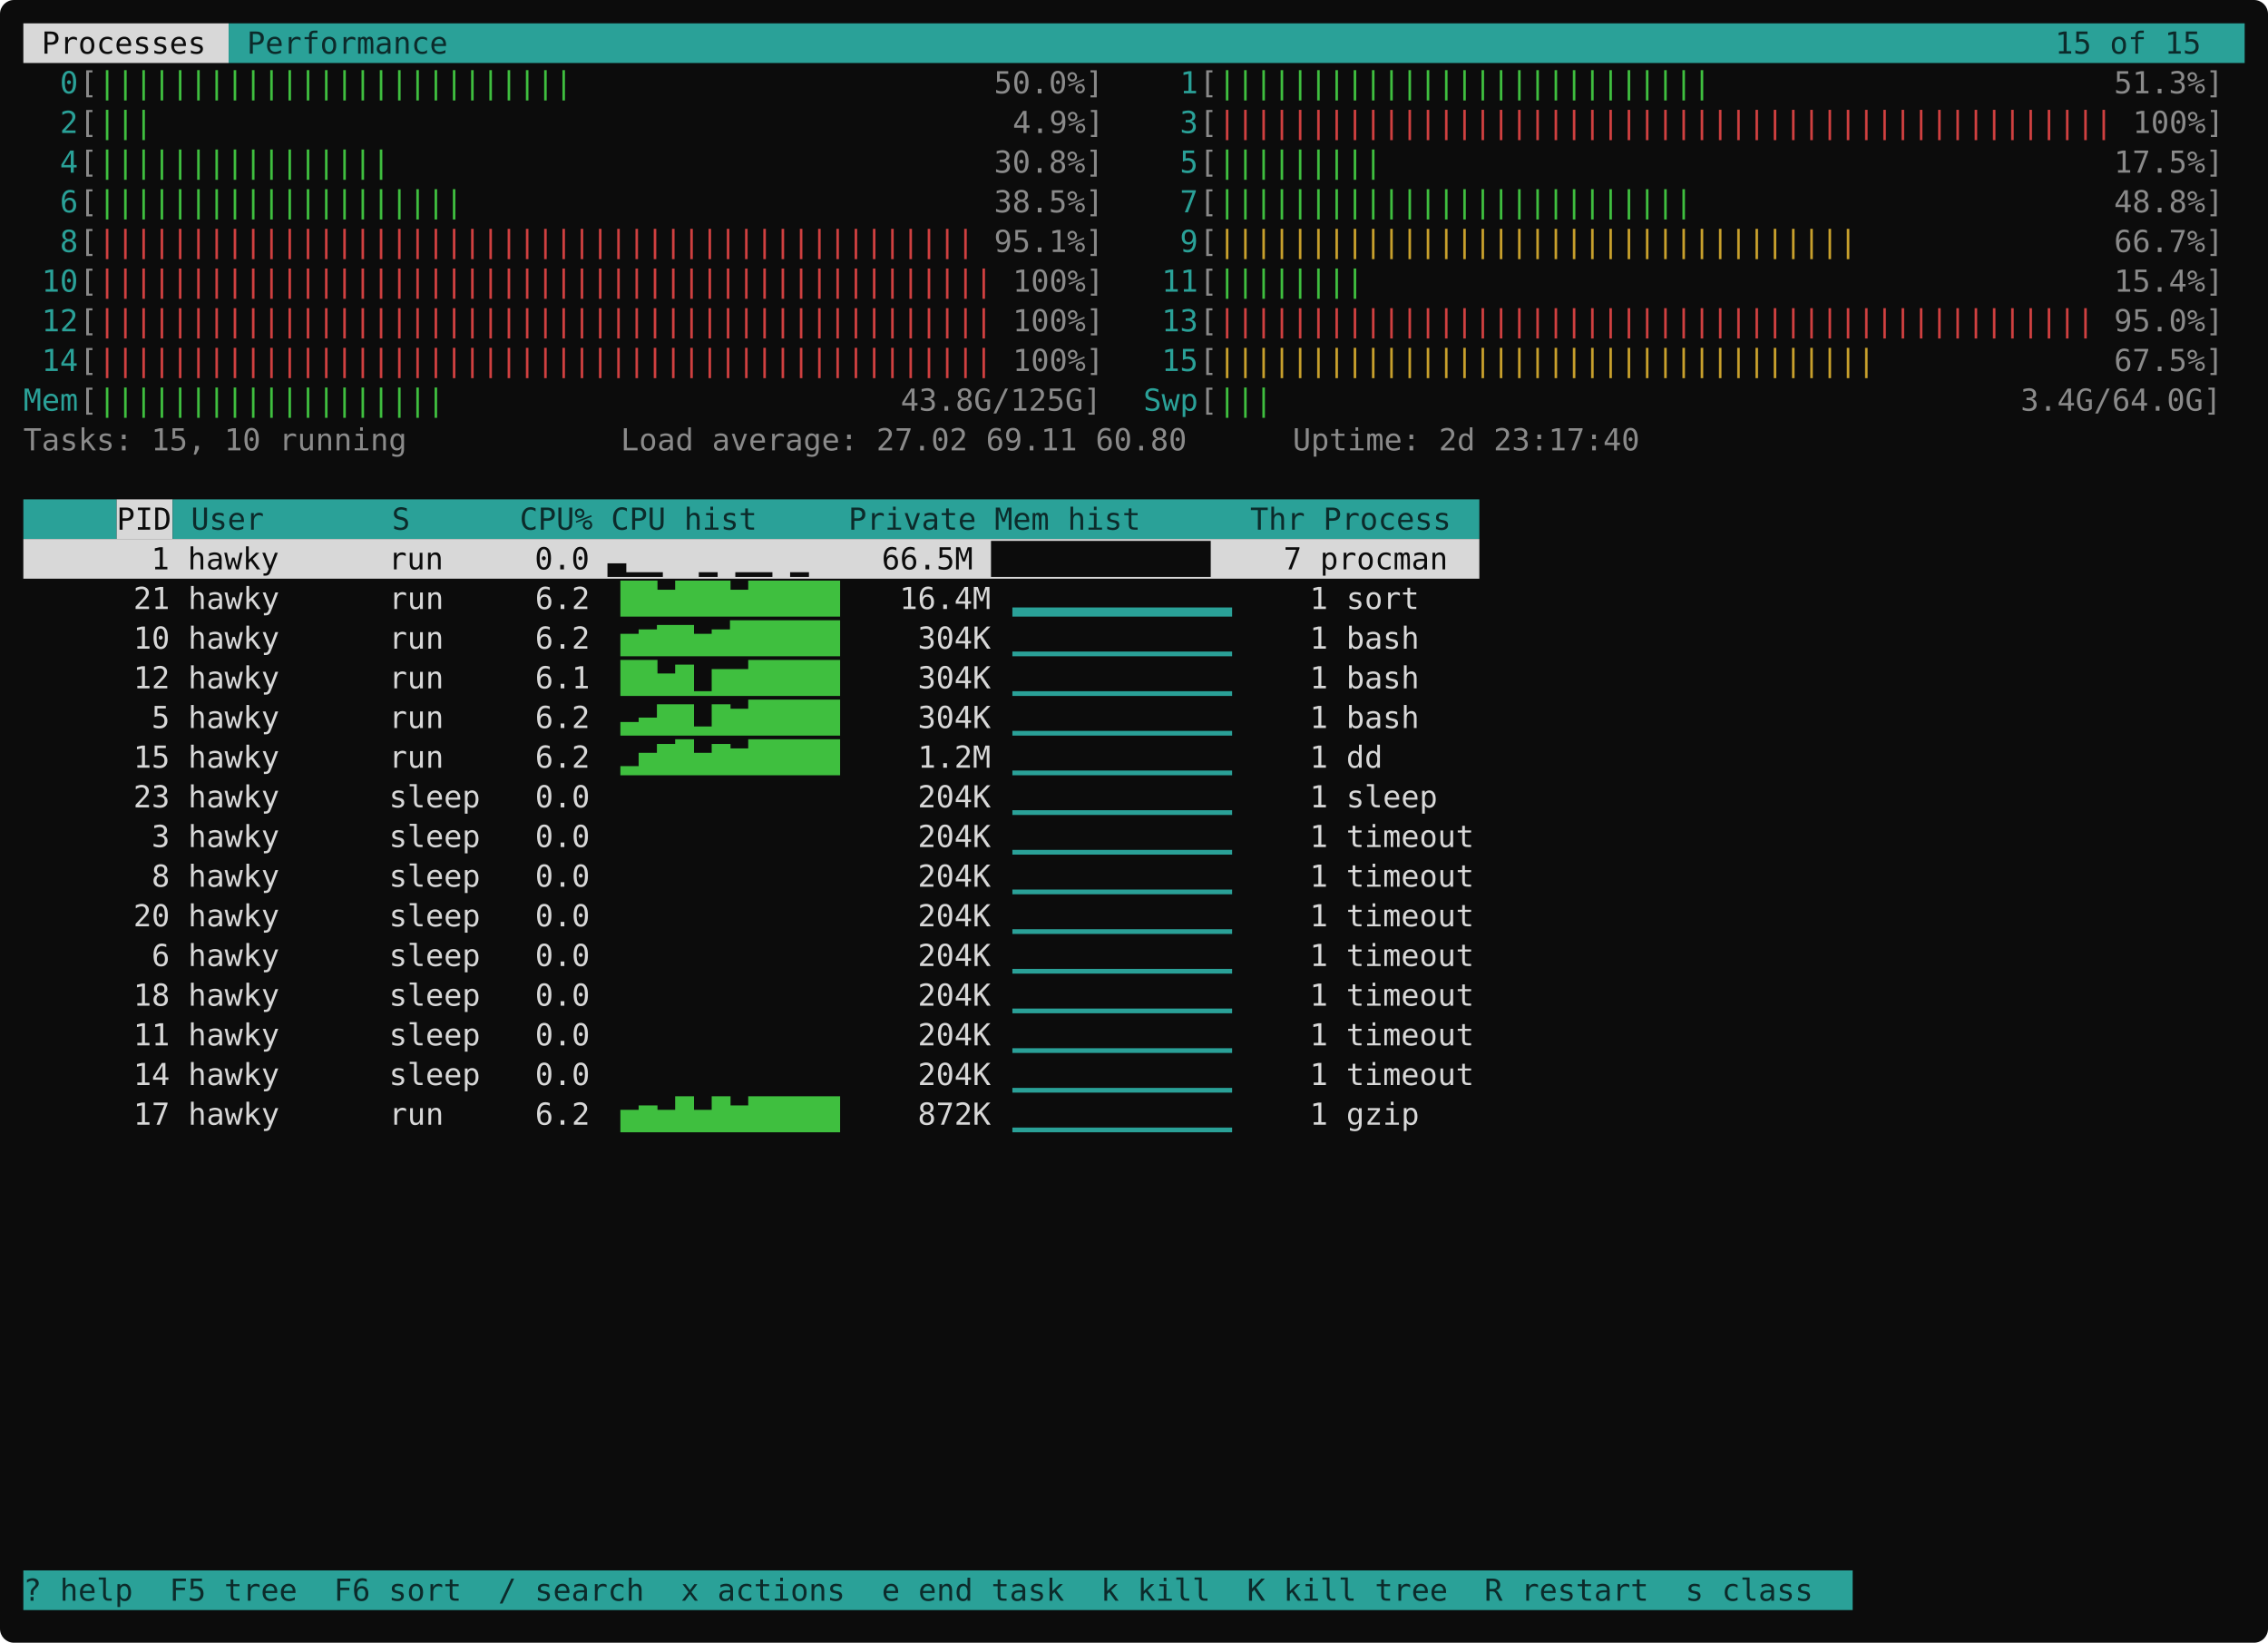
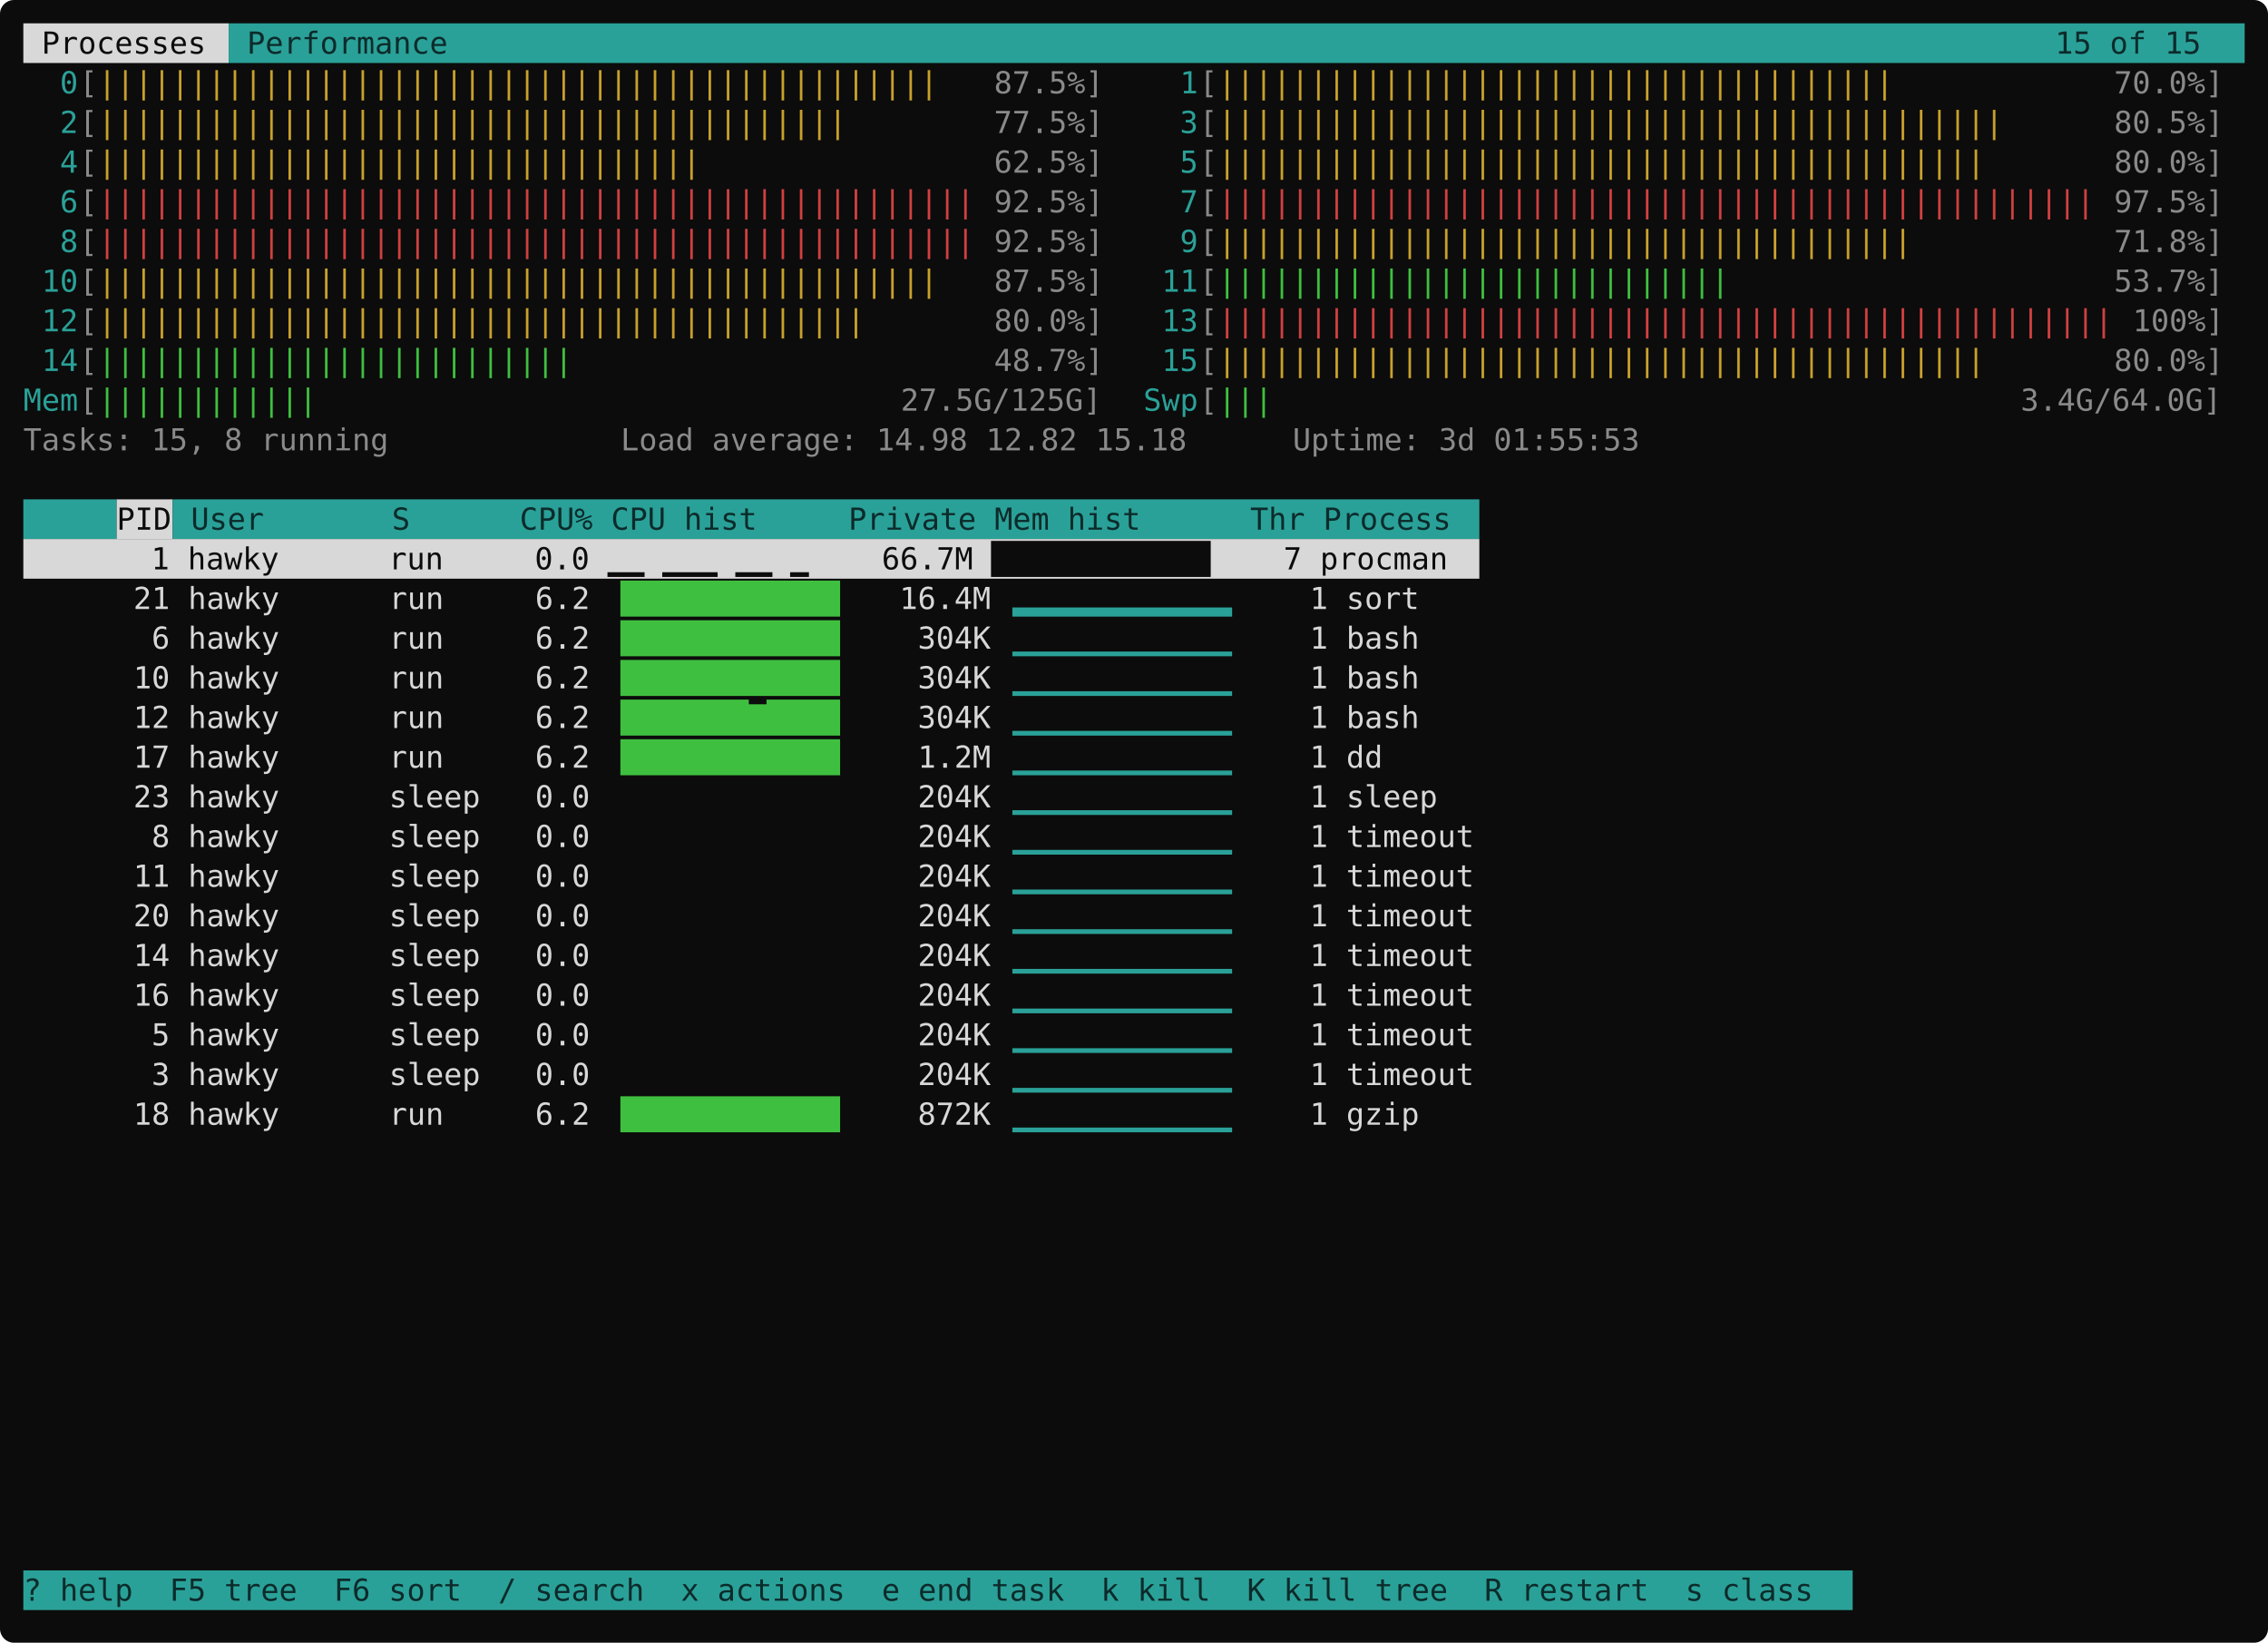
<svg xmlns="http://www.w3.org/2000/svg" width="972" height="704" viewBox="0 0 972 704" role="img" aria-label="procman --tui">
  <rect width="972" height="704" rx="6" fill="#0c0c0c" />
  <g font-family="ui-monospace,SFMono-Regular,Menlo,DejaVu Sans Mono,Consolas,monospace" font-size="13" xml:space="preserve">
    <rect x="10" y="10" width="88" height="17" fill="#d8d8d8" />
    <text x="10" y="23" fill="#0c0c0c"> Processes </text>
    <rect x="98" y="10" width="864" height="17" fill="#2aa198" />
    <text x="98" y="23" fill="#0c2b2b"> Performance                                                                                        15 of 15</text>
    <text x="10" y="40" fill="#2aa198">  0</text>
    <text x="34" y="40" fill="#8a8a8a">[</text>
-     <text x="42" y="40" fill="#3fbf3f">||||||||||||||||||||||||||</text>
-     <text x="250" y="40" fill="#d8d8d8">                      </text>
-     <text x="426" y="40" fill="#8a8a8a">50.0%]</text>
+     <text x="42" y="40" fill="#c8a02c">||||||||||||||||||||||||||||||||||||||||||||||</text>
+     <text x="410" y="40" fill="#d8d8d8">  </text>
+     <text x="426" y="40" fill="#8a8a8a">87.5%]</text>
    <text x="474" y="40" fill="#d8d8d8">  </text>
    <text x="490" y="40" fill="#2aa198">  1</text>
    <text x="514" y="40" fill="#8a8a8a">[</text>
-     <text x="522" y="40" fill="#3fbf3f">|||||||||||||||||||||||||||</text>
-     <text x="738" y="40" fill="#d8d8d8">                     </text>
-     <text x="906" y="40" fill="#8a8a8a">51.3%]</text>
+     <text x="522" y="40" fill="#c8a02c">|||||||||||||||||||||||||||||||||||||</text>
+     <text x="818" y="40" fill="#d8d8d8">           </text>
+     <text x="906" y="40" fill="#8a8a8a">70.0%]</text>
    <text x="10" y="57" fill="#2aa198">  2</text>
    <text x="34" y="57" fill="#8a8a8a">[</text>
-     <text x="42" y="57" fill="#3fbf3f">|||</text>
-     <text x="66" y="57" fill="#d8d8d8">                                              </text>
-     <text x="434" y="57" fill="#8a8a8a">4.9%]</text>
+     <text x="42" y="57" fill="#c8a02c">|||||||||||||||||||||||||||||||||||||||||</text>
+     <text x="370" y="57" fill="#d8d8d8">       </text>
+     <text x="426" y="57" fill="#8a8a8a">77.5%]</text>
    <text x="474" y="57" fill="#d8d8d8">  </text>
    <text x="490" y="57" fill="#2aa198">  3</text>
    <text x="514" y="57" fill="#8a8a8a">[</text>
-     <text x="522" y="57" fill="#d04040">|||||||||||||||||||||||||||||||||||||||||||||||||</text>
-     <text x="914" y="57" fill="#8a8a8a">100%]</text>
+     <text x="522" y="57" fill="#c8a02c">|||||||||||||||||||||||||||||||||||||||||||</text>
+     <text x="866" y="57" fill="#d8d8d8">     </text>
+     <text x="906" y="57" fill="#8a8a8a">80.5%]</text>
    <text x="10" y="74" fill="#2aa198">  4</text>
    <text x="34" y="74" fill="#8a8a8a">[</text>
-     <text x="42" y="74" fill="#3fbf3f">||||||||||||||||</text>
-     <text x="170" y="74" fill="#d8d8d8">                                </text>
-     <text x="426" y="74" fill="#8a8a8a">30.8%]</text>
+     <text x="42" y="74" fill="#c8a02c">|||||||||||||||||||||||||||||||||</text>
+     <text x="306" y="74" fill="#d8d8d8">               </text>
+     <text x="426" y="74" fill="#8a8a8a">62.5%]</text>
    <text x="474" y="74" fill="#d8d8d8">  </text>
    <text x="490" y="74" fill="#2aa198">  5</text>
    <text x="514" y="74" fill="#8a8a8a">[</text>
-     <text x="522" y="74" fill="#3fbf3f">|||||||||</text>
-     <text x="594" y="74" fill="#d8d8d8">                                       </text>
-     <text x="906" y="74" fill="#8a8a8a">17.5%]</text>
+     <text x="522" y="74" fill="#c8a02c">||||||||||||||||||||||||||||||||||||||||||</text>
+     <text x="858" y="74" fill="#d8d8d8">      </text>
+     <text x="906" y="74" fill="#8a8a8a">80.0%]</text>
    <text x="10" y="91" fill="#2aa198">  6</text>
    <text x="34" y="91" fill="#8a8a8a">[</text>
-     <text x="42" y="91" fill="#3fbf3f">||||||||||||||||||||</text>
-     <text x="202" y="91" fill="#d8d8d8">                            </text>
-     <text x="426" y="91" fill="#8a8a8a">38.5%]</text>
+     <text x="42" y="91" fill="#d04040">||||||||||||||||||||||||||||||||||||||||||||||||</text>
+     <text x="426" y="91" fill="#8a8a8a">92.5%]</text>
    <text x="474" y="91" fill="#d8d8d8">  </text>
    <text x="490" y="91" fill="#2aa198">  7</text>
    <text x="514" y="91" fill="#8a8a8a">[</text>
-     <text x="522" y="91" fill="#3fbf3f">||||||||||||||||||||||||||</text>
-     <text x="730" y="91" fill="#d8d8d8">                      </text>
-     <text x="906" y="91" fill="#8a8a8a">48.8%]</text>
+     <text x="522" y="91" fill="#d04040">||||||||||||||||||||||||||||||||||||||||||||||||</text>
+     <text x="906" y="91" fill="#8a8a8a">97.5%]</text>
    <text x="10" y="108" fill="#2aa198">  8</text>
    <text x="34" y="108" fill="#8a8a8a">[</text>
    <text x="42" y="108" fill="#d04040">||||||||||||||||||||||||||||||||||||||||||||||||</text>
-     <text x="426" y="108" fill="#8a8a8a">95.1%]</text>
+     <text x="426" y="108" fill="#8a8a8a">92.5%]</text>
    <text x="474" y="108" fill="#d8d8d8">  </text>
    <text x="490" y="108" fill="#2aa198">  9</text>
    <text x="514" y="108" fill="#8a8a8a">[</text>
-     <text x="522" y="108" fill="#c8a02c">|||||||||||||||||||||||||||||||||||</text>
-     <text x="802" y="108" fill="#d8d8d8">             </text>
-     <text x="906" y="108" fill="#8a8a8a">66.7%]</text>
+     <text x="522" y="108" fill="#c8a02c">||||||||||||||||||||||||||||||||||||||</text>
+     <text x="826" y="108" fill="#d8d8d8">          </text>
+     <text x="906" y="108" fill="#8a8a8a">71.8%]</text>
    <text x="10" y="125" fill="#2aa198"> 10</text>
    <text x="34" y="125" fill="#8a8a8a">[</text>
-     <text x="42" y="125" fill="#d04040">|||||||||||||||||||||||||||||||||||||||||||||||||</text>
-     <text x="434" y="125" fill="#8a8a8a">100%]</text>
+     <text x="42" y="125" fill="#c8a02c">||||||||||||||||||||||||||||||||||||||||||||||</text>
+     <text x="410" y="125" fill="#d8d8d8">  </text>
+     <text x="426" y="125" fill="#8a8a8a">87.5%]</text>
    <text x="474" y="125" fill="#d8d8d8">  </text>
    <text x="490" y="125" fill="#2aa198"> 11</text>
    <text x="514" y="125" fill="#8a8a8a">[</text>
-     <text x="522" y="125" fill="#3fbf3f">||||||||</text>
-     <text x="586" y="125" fill="#d8d8d8">                                        </text>
-     <text x="906" y="125" fill="#8a8a8a">15.4%]</text>
+     <text x="522" y="125" fill="#3fbf3f">||||||||||||||||||||||||||||</text>
+     <text x="746" y="125" fill="#d8d8d8">                    </text>
+     <text x="906" y="125" fill="#8a8a8a">53.7%]</text>
    <text x="10" y="142" fill="#2aa198"> 12</text>
    <text x="34" y="142" fill="#8a8a8a">[</text>
-     <text x="42" y="142" fill="#d04040">|||||||||||||||||||||||||||||||||||||||||||||||||</text>
-     <text x="434" y="142" fill="#8a8a8a">100%]</text>
+     <text x="42" y="142" fill="#c8a02c">||||||||||||||||||||||||||||||||||||||||||</text>
+     <text x="378" y="142" fill="#d8d8d8">      </text>
+     <text x="426" y="142" fill="#8a8a8a">80.0%]</text>
    <text x="474" y="142" fill="#d8d8d8">  </text>
    <text x="490" y="142" fill="#2aa198"> 13</text>
    <text x="514" y="142" fill="#8a8a8a">[</text>
-     <text x="522" y="142" fill="#d04040">||||||||||||||||||||||||||||||||||||||||||||||||</text>
-     <text x="906" y="142" fill="#8a8a8a">95.0%]</text>
+     <text x="522" y="142" fill="#d04040">|||||||||||||||||||||||||||||||||||||||||||||||||</text>
+     <text x="914" y="142" fill="#8a8a8a">100%]</text>
    <text x="10" y="159" fill="#2aa198"> 14</text>
    <text x="34" y="159" fill="#8a8a8a">[</text>
-     <text x="42" y="159" fill="#d04040">|||||||||||||||||||||||||||||||||||||||||||||||||</text>
-     <text x="434" y="159" fill="#8a8a8a">100%]</text>
+     <text x="42" y="159" fill="#3fbf3f">||||||||||||||||||||||||||</text>
+     <text x="250" y="159" fill="#d8d8d8">                      </text>
+     <text x="426" y="159" fill="#8a8a8a">48.7%]</text>
    <text x="474" y="159" fill="#d8d8d8">  </text>
    <text x="490" y="159" fill="#2aa198"> 15</text>
    <text x="514" y="159" fill="#8a8a8a">[</text>
-     <text x="522" y="159" fill="#c8a02c">||||||||||||||||||||||||||||||||||||</text>
-     <text x="810" y="159" fill="#d8d8d8">            </text>
-     <text x="906" y="159" fill="#8a8a8a">67.5%]</text>
+     <text x="522" y="159" fill="#c8a02c">||||||||||||||||||||||||||||||||||||||||||</text>
+     <text x="858" y="159" fill="#d8d8d8">      </text>
+     <text x="906" y="159" fill="#8a8a8a">80.0%]</text>
    <text x="10" y="176" fill="#2aa198">Mem</text>
    <text x="34" y="176" fill="#8a8a8a">[</text>
-     <text x="42" y="176" fill="#3fbf3f">|||||||||||||||||||</text>
-     <text x="194" y="176" fill="#d8d8d8">                        </text>
-     <text x="386" y="176" fill="#8a8a8a">43.8G/125G]</text>
+     <text x="42" y="176" fill="#3fbf3f">||||||||||||</text>
+     <text x="138" y="176" fill="#d8d8d8">                               </text>
+     <text x="386" y="176" fill="#8a8a8a">27.5G/125G]</text>
    <text x="474" y="176" fill="#d8d8d8">  </text>
    <text x="490" y="176" fill="#2aa198">Swp</text>
    <text x="514" y="176" fill="#8a8a8a">[</text>
    <text x="522" y="176" fill="#3fbf3f">|||</text>
    <text x="546" y="176" fill="#d8d8d8">                                        </text>
    <text x="866" y="176" fill="#8a8a8a">3.4G/64.0G]</text>
-     <text x="10" y="193" fill="#8a8a8a">Tasks: 15, 10 running</text>
-     <text x="178" y="193" fill="#d8d8d8">           </text>
-     <text x="266" y="193" fill="#8a8a8a">Load average: 27.02 69.11 60.80</text>
+     <text x="10" y="193" fill="#8a8a8a">Tasks: 15, 8 running</text>
+     <text x="170" y="193" fill="#d8d8d8">            </text>
+     <text x="266" y="193" fill="#8a8a8a">Load average: 14.98 12.82 15.18</text>
    <text x="514" y="193" fill="#d8d8d8">     </text>
-     <text x="554" y="193" fill="#8a8a8a">Uptime: 2d 23:17:40</text>
+     <text x="554" y="193" fill="#8a8a8a">Uptime: 3d 01:55:53</text>
    <rect x="10" y="214" width="40" height="17" fill="#2aa198" />
    <text x="10" y="227" fill="#0c2b2b">     </text>
    <rect x="50" y="214" width="24" height="17" fill="#d8d8d8" />
    <text x="50" y="227" fill="#0c0c0c">PID</text>
    <rect x="74" y="214" width="560" height="17" fill="#2aa198" />
    <text x="74" y="227" fill="#0c2b2b"> User       S      CPU% CPU hist     Private Mem hist      Thr Process</text>
    <rect x="10" y="231" width="624" height="17" fill="#d8d8d8" />
-     <text x="10" y="244" fill="#0c0c0c">       1 hawky      run     0.0 ▃▁▁  ▁ ▁▁ ▁    66.5M ████████████    7 procman</text>
+     <text x="10" y="244" fill="#0c0c0c">       1 hawky      run     0.0 ▁▁ ▁▁▁ ▁▁ ▁    66.7M ████████████    7 procman</text>
    <text x="10" y="261" fill="#eba03c"> </text>
    <text x="18" y="261" fill="#d8d8d8">     21 hawky      run     6.2 </text>
-     <text x="266" y="261" fill="#3fbf3f">██▆███▆█████</text>
+     <text x="266" y="261" fill="#3fbf3f">████████████</text>
    <text x="362" y="261" fill="#d8d8d8">   16.4M </text>
    <text x="434" y="261" fill="#2aa198">▂▂▂▂▂▂▂▂▂▂▂▂</text>
    <text x="530" y="261" fill="#d8d8d8">    1 sort</text>
    <text x="10" y="278" fill="#eba03c"> </text>
-     <text x="18" y="278" fill="#d8d8d8">     10 hawky      run     6.2 </text>
-     <text x="266" y="278" fill="#3fbf3f">▅▆▇▇▅▆██████</text>
+     <text x="18" y="278" fill="#d8d8d8">      6 hawky      run     6.2 </text>
+     <text x="266" y="278" fill="#3fbf3f">████████████</text>
    <text x="362" y="278" fill="#d8d8d8">    304K </text>
    <text x="434" y="278" fill="#2aa198">▁▁▁▁▁▁▁▁▁▁▁▁</text>
    <text x="530" y="278" fill="#d8d8d8">    1 bash</text>
    <text x="10" y="295" fill="#eba03c"> </text>
-     <text x="18" y="295" fill="#d8d8d8">     12 hawky      run     6.1 </text>
-     <text x="266" y="295" fill="#3fbf3f">██▅▇▁▆▆█████</text>
+     <text x="18" y="295" fill="#d8d8d8">     10 hawky      run     6.2 </text>
+     <text x="266" y="295" fill="#3fbf3f">████████████</text>
    <text x="362" y="295" fill="#d8d8d8">    304K </text>
    <text x="434" y="295" fill="#2aa198">▁▁▁▁▁▁▁▁▁▁▁▁</text>
    <text x="530" y="295" fill="#d8d8d8">    1 bash</text>
    <text x="10" y="312" fill="#eba03c"> </text>
-     <text x="18" y="312" fill="#d8d8d8">      5 hawky      run     6.2 </text>
-     <text x="266" y="312" fill="#3fbf3f">▃▄▇▇▂▇▆█████</text>
+     <text x="18" y="312" fill="#d8d8d8">     12 hawky      run     6.2 </text>
+     <text x="266" y="312" fill="#3fbf3f">███████▇████</text>
    <text x="362" y="312" fill="#d8d8d8">    304K </text>
    <text x="434" y="312" fill="#2aa198">▁▁▁▁▁▁▁▁▁▁▁▁</text>
    <text x="530" y="312" fill="#d8d8d8">    1 bash</text>
    <text x="10" y="329" fill="#eba03c"> </text>
-     <text x="18" y="329" fill="#d8d8d8">     15 hawky      run     6.2 </text>
-     <text x="266" y="329" fill="#3fbf3f">▂▅▇█▅▇▆█████</text>
+     <text x="18" y="329" fill="#d8d8d8">     17 hawky      run     6.2 </text>
+     <text x="266" y="329" fill="#3fbf3f">████████████</text>
    <text x="362" y="329" fill="#d8d8d8">    1.2M </text>
    <text x="434" y="329" fill="#2aa198">▁▁▁▁▁▁▁▁▁▁▁▁</text>
    <text x="530" y="329" fill="#d8d8d8">    1 dd</text>
    <text x="10" y="346" fill="#eba03c"> </text>
    <text x="18" y="346" fill="#d8d8d8">     23 hawky      sleep   0.0 </text>
    <text x="266" y="346" fill="#3fbf3f">            </text>
    <text x="362" y="346" fill="#d8d8d8">    204K </text>
    <text x="434" y="346" fill="#2aa198">▁▁▁▁▁▁▁▁▁▁▁▁</text>
    <text x="530" y="346" fill="#d8d8d8">    1 sleep</text>
    <text x="10" y="363" fill="#eba03c"> </text>
-     <text x="18" y="363" fill="#d8d8d8">      3 hawky      sleep   0.0 </text>
+     <text x="18" y="363" fill="#d8d8d8">      8 hawky      sleep   0.0 </text>
    <text x="266" y="363" fill="#3fbf3f">            </text>
    <text x="362" y="363" fill="#d8d8d8">    204K </text>
    <text x="434" y="363" fill="#2aa198">▁▁▁▁▁▁▁▁▁▁▁▁</text>
    <text x="530" y="363" fill="#d8d8d8">    1 timeout</text>
    <text x="10" y="380" fill="#eba03c"> </text>
-     <text x="18" y="380" fill="#d8d8d8">      8 hawky      sleep   0.0 </text>
+     <text x="18" y="380" fill="#d8d8d8">     11 hawky      sleep   0.0 </text>
    <text x="266" y="380" fill="#3fbf3f">            </text>
    <text x="362" y="380" fill="#d8d8d8">    204K </text>
    <text x="434" y="380" fill="#2aa198">▁▁▁▁▁▁▁▁▁▁▁▁</text>
    <text x="530" y="380" fill="#d8d8d8">    1 timeout</text>
    <text x="10" y="397" fill="#eba03c"> </text>
    <text x="18" y="397" fill="#d8d8d8">     20 hawky      sleep   0.0 </text>
    <text x="266" y="397" fill="#3fbf3f">            </text>
    <text x="362" y="397" fill="#d8d8d8">    204K </text>
    <text x="434" y="397" fill="#2aa198">▁▁▁▁▁▁▁▁▁▁▁▁</text>
    <text x="530" y="397" fill="#d8d8d8">    1 timeout</text>
    <text x="10" y="414" fill="#eba03c"> </text>
-     <text x="18" y="414" fill="#d8d8d8">      6 hawky      sleep   0.0 </text>
+     <text x="18" y="414" fill="#d8d8d8">     14 hawky      sleep   0.0 </text>
    <text x="266" y="414" fill="#3fbf3f">            </text>
    <text x="362" y="414" fill="#d8d8d8">    204K </text>
    <text x="434" y="414" fill="#2aa198">▁▁▁▁▁▁▁▁▁▁▁▁</text>
    <text x="530" y="414" fill="#d8d8d8">    1 timeout</text>
    <text x="10" y="431" fill="#eba03c"> </text>
-     <text x="18" y="431" fill="#d8d8d8">     18 hawky      sleep   0.0 </text>
+     <text x="18" y="431" fill="#d8d8d8">     16 hawky      sleep   0.0 </text>
    <text x="266" y="431" fill="#3fbf3f">            </text>
    <text x="362" y="431" fill="#d8d8d8">    204K </text>
    <text x="434" y="431" fill="#2aa198">▁▁▁▁▁▁▁▁▁▁▁▁</text>
    <text x="530" y="431" fill="#d8d8d8">    1 timeout</text>
    <text x="10" y="448" fill="#eba03c"> </text>
-     <text x="18" y="448" fill="#d8d8d8">     11 hawky      sleep   0.0 </text>
+     <text x="18" y="448" fill="#d8d8d8">      5 hawky      sleep   0.0 </text>
    <text x="266" y="448" fill="#3fbf3f">            </text>
    <text x="362" y="448" fill="#d8d8d8">    204K </text>
    <text x="434" y="448" fill="#2aa198">▁▁▁▁▁▁▁▁▁▁▁▁</text>
    <text x="530" y="448" fill="#d8d8d8">    1 timeout</text>
    <text x="10" y="465" fill="#eba03c"> </text>
-     <text x="18" y="465" fill="#d8d8d8">     14 hawky      sleep   0.0 </text>
+     <text x="18" y="465" fill="#d8d8d8">      3 hawky      sleep   0.0 </text>
    <text x="266" y="465" fill="#3fbf3f">            </text>
    <text x="362" y="465" fill="#d8d8d8">    204K </text>
    <text x="434" y="465" fill="#2aa198">▁▁▁▁▁▁▁▁▁▁▁▁</text>
    <text x="530" y="465" fill="#d8d8d8">    1 timeout</text>
    <text x="10" y="482" fill="#eba03c"> </text>
-     <text x="18" y="482" fill="#d8d8d8">     17 hawky      run     6.2 </text>
-     <text x="266" y="482" fill="#3fbf3f">▅▆▅█▅█▆█████</text>
+     <text x="18" y="482" fill="#d8d8d8">     18 hawky      run     6.2 </text>
+     <text x="266" y="482" fill="#3fbf3f">████████████</text>
    <text x="362" y="482" fill="#d8d8d8">    872K </text>
    <text x="434" y="482" fill="#2aa198">▁▁▁▁▁▁▁▁▁▁▁▁</text>
    <text x="530" y="482" fill="#d8d8d8">    1 gzip</text>
    <rect x="10" y="673" width="784" height="17" fill="#2aa198" />
    <text x="10" y="686" fill="#0c2b2b">? help  F5 tree  F6 sort  / search  x actions  e end task  k kill  K kill tree  R restart  s class</text>
  </g>
</svg>
